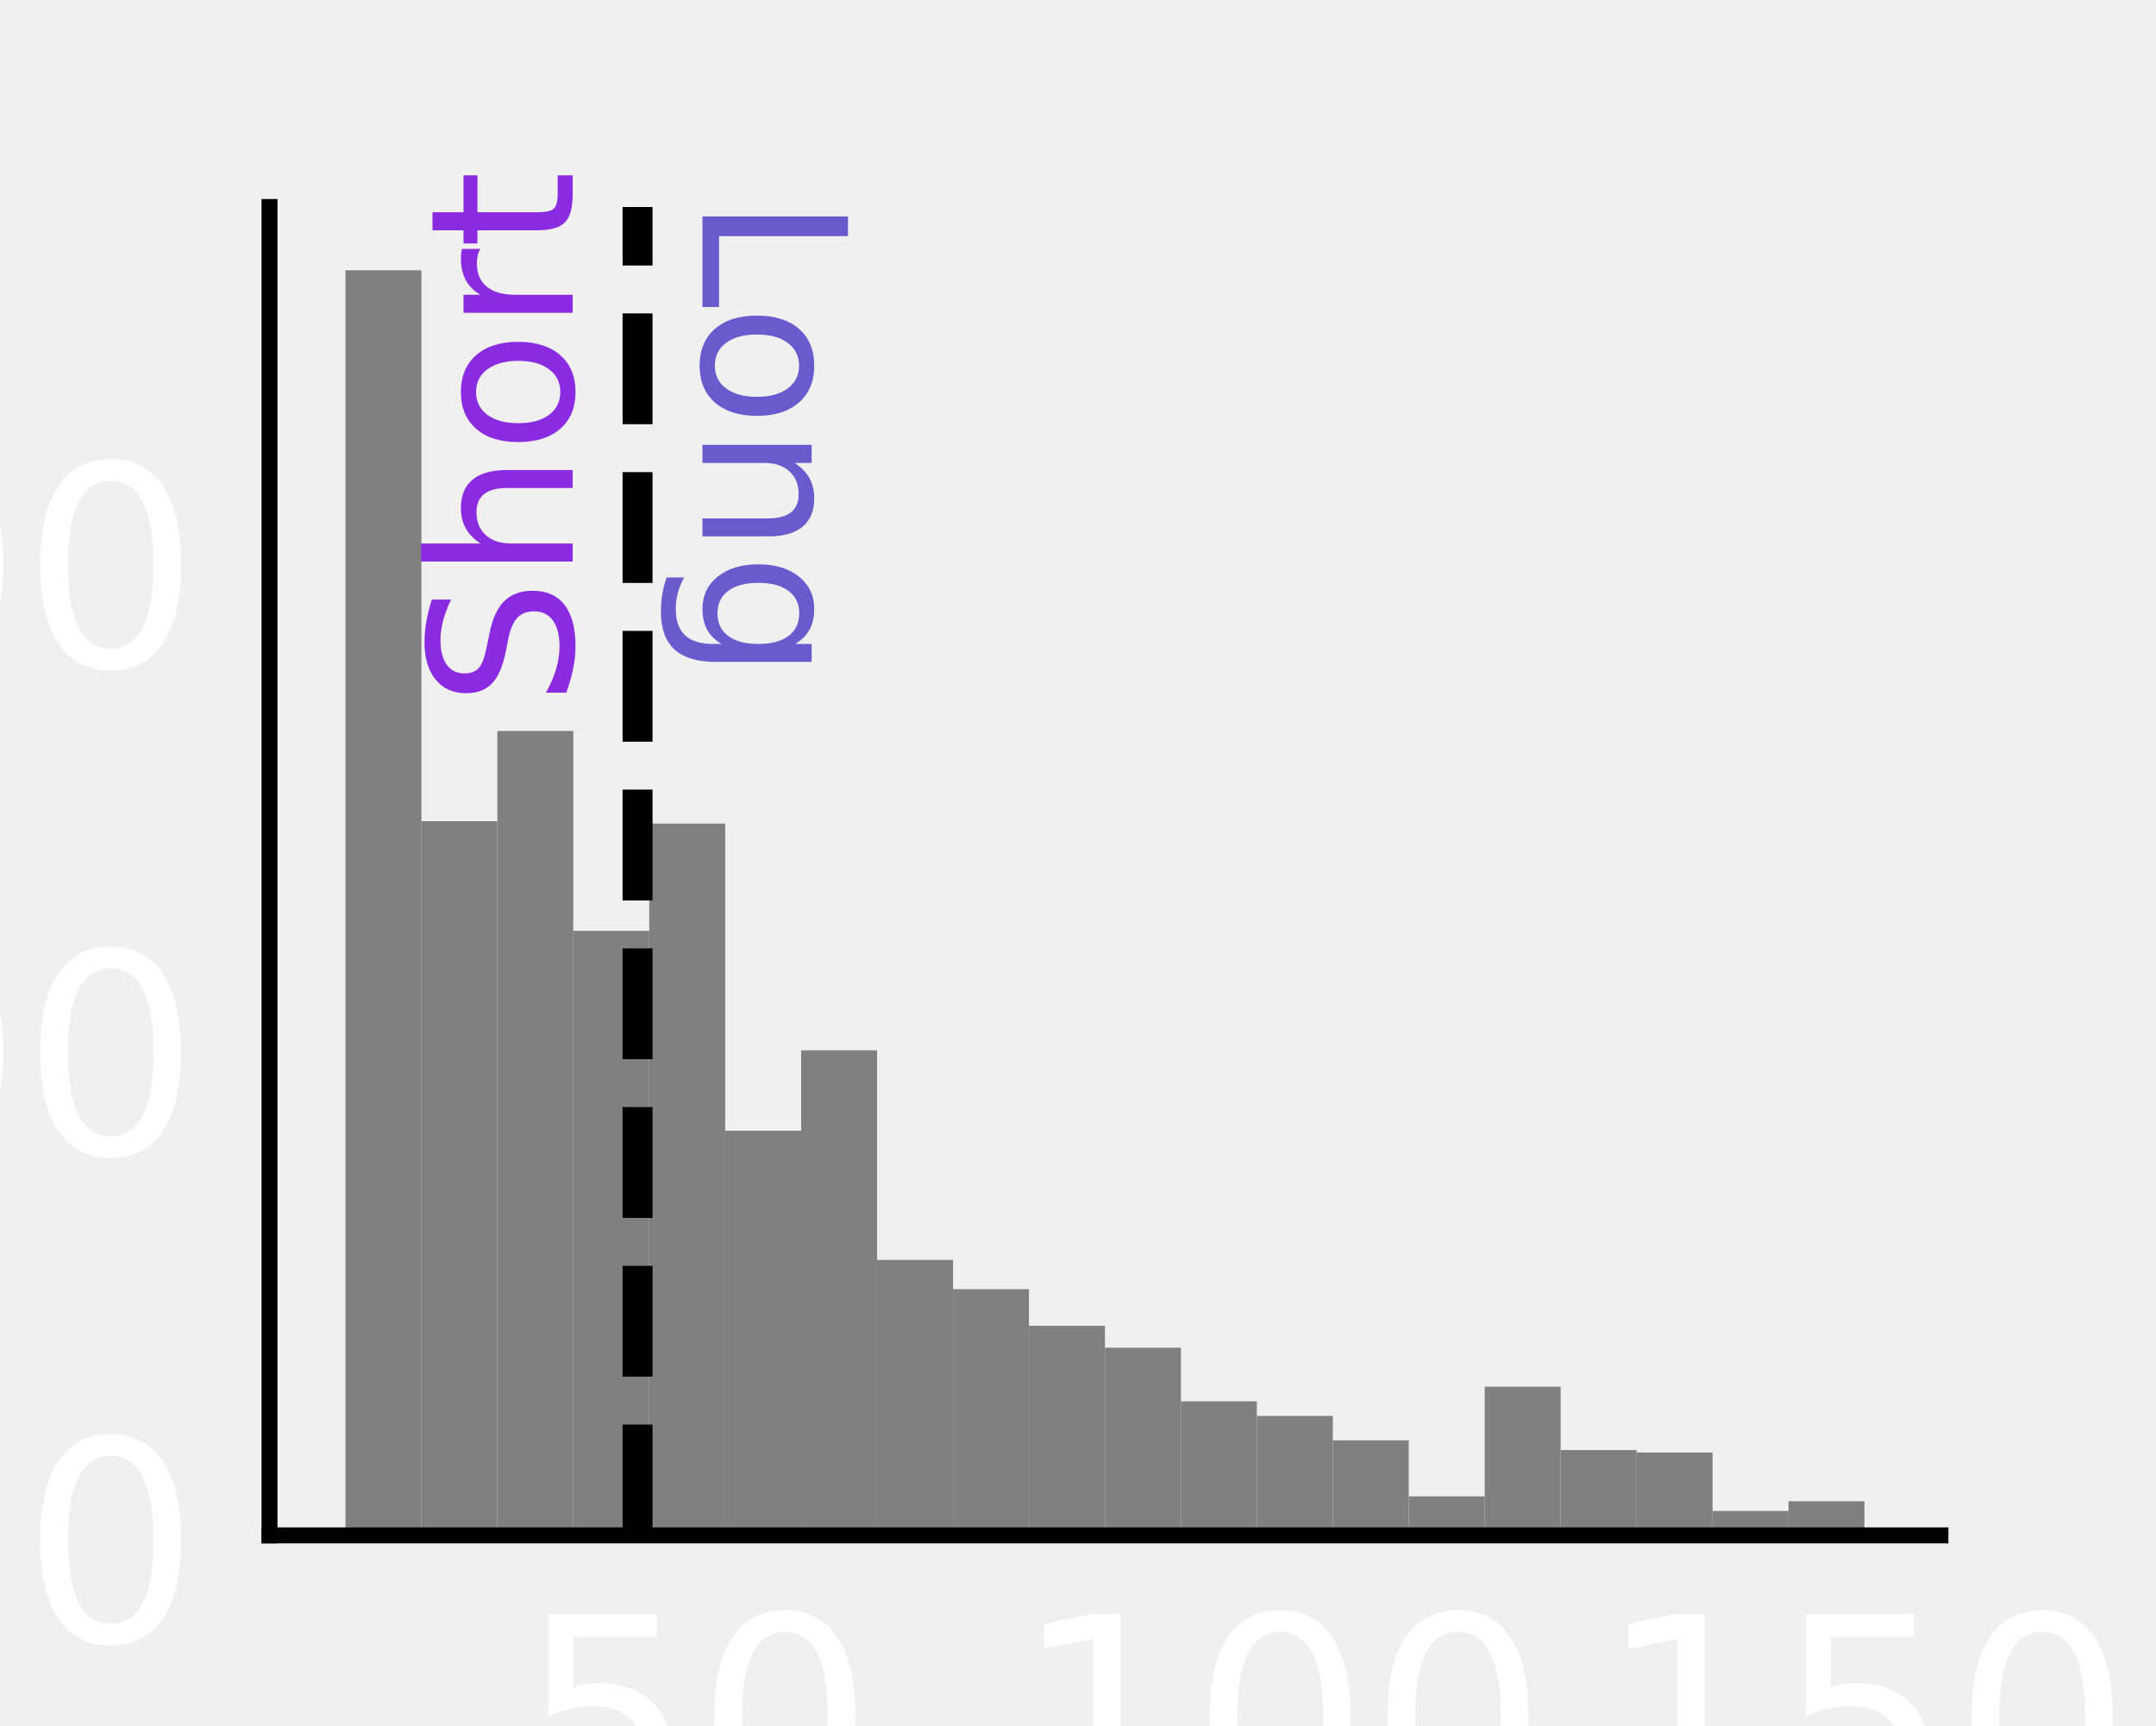
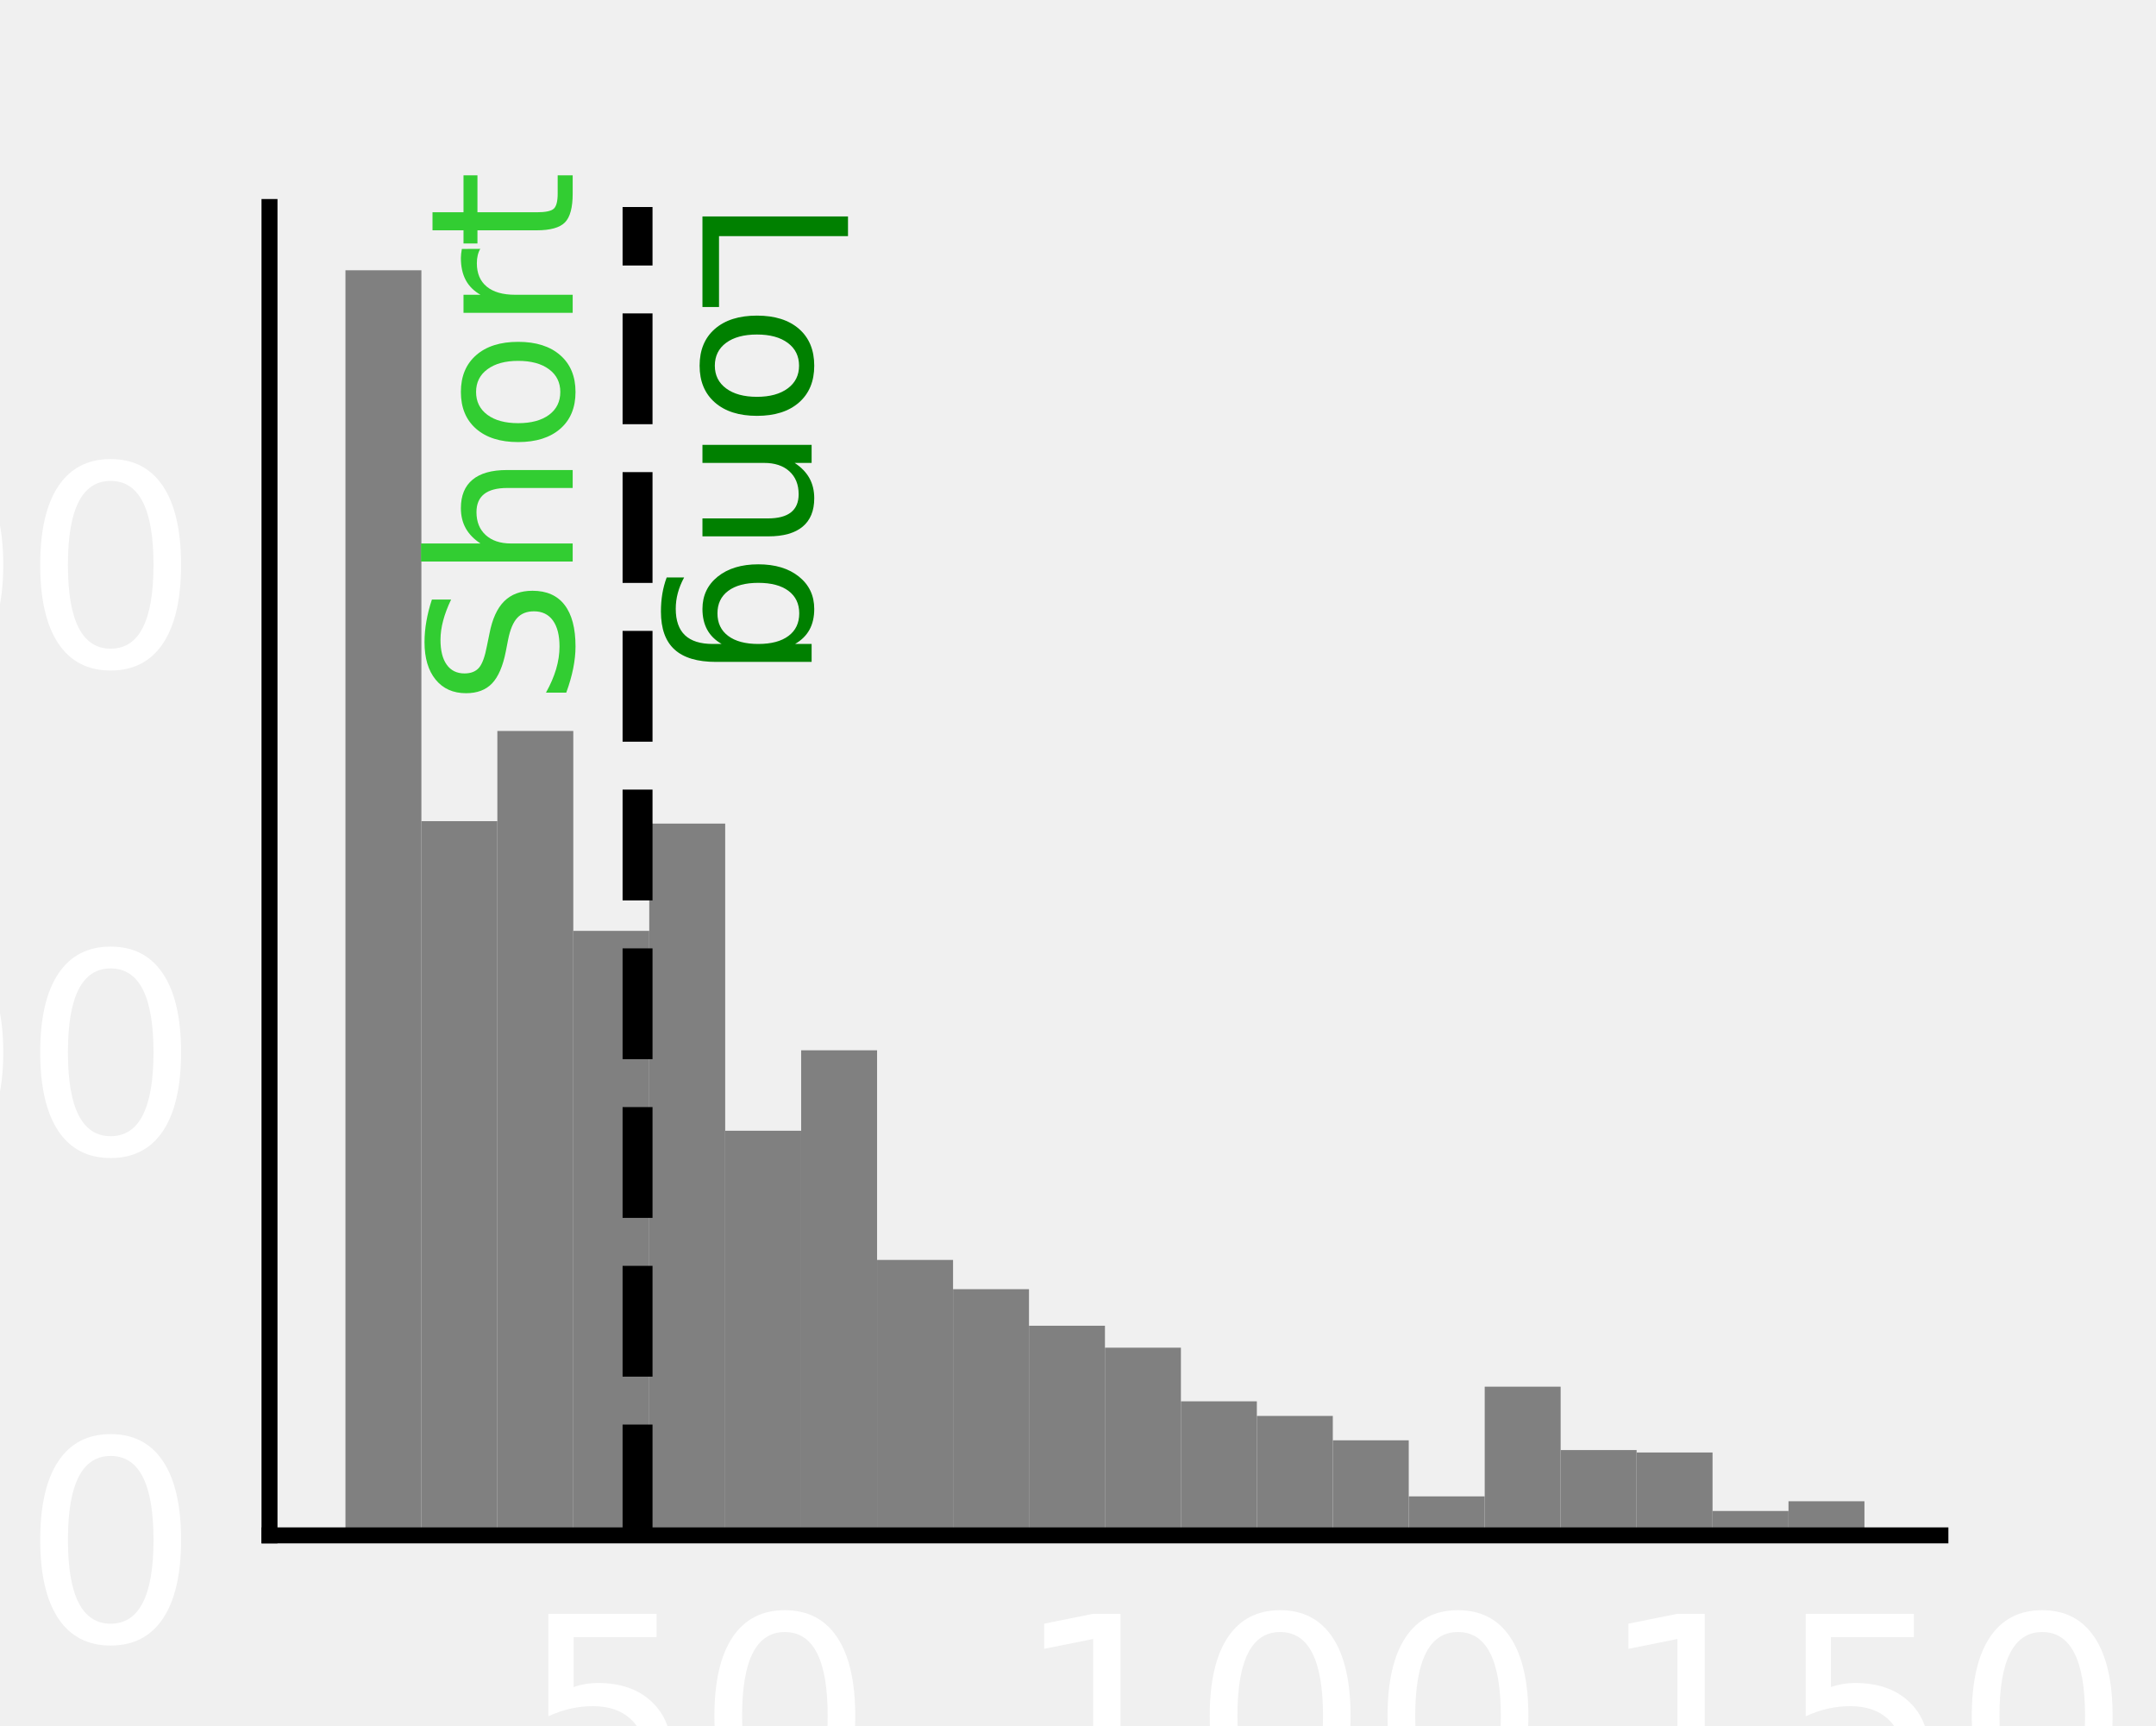
<svg xmlns="http://www.w3.org/2000/svg" xmlns:xlink="http://www.w3.org/1999/xlink" width="108pt" height="86.4pt" viewBox="0 0 108 86.4" version="1.1">
  <defs>
    <style type="text/css">*{stroke-linejoin: round; stroke-linecap: butt}</style>
  </defs>
  <g id="figure_1">
    <g id="patch_1">
      <path d="M 0 86.4  L 108 86.4  L 108 0  L 0 0  L 0 86.4  z " style="fill: none" />
    </g>
    <g id="axes_1">
      <g id="patch_2">
        <path d="M 13.5 76.896  L 97.2 76.896  L 97.2 10.368  L 13.5 10.368  L 13.5 76.896  z " style="fill: none" />
      </g>
      <g id="patch_3">
-         <path d="M 17.305 76.896  L 21.109 76.896  L 21.109 13.536  L 17.305 13.536  z " clip-path="url(#pa55553a900)" style="fill: #808080" />
+         <path d="M 17.305 76.896  L 21.109 76.896  L 21.109 13.536  L 17.305 13.536  z " clip-path="url(#p669f4b9035)" style="fill: #808080" />
      </g>
      <g id="patch_4">
-         <path d="M 21.109 76.896  L 24.914 76.896  L 24.914 41.126  L 21.109 41.126  z " clip-path="url(#pa55553a900)" style="fill: #808080" />
+         <path d="M 21.109 76.896  L 24.914 76.896  L 24.914 41.126  L 21.109 41.126  z " clip-path="url(#p669f4b9035)" style="fill: #808080" />
      </g>
      <g id="patch_5">
-         <path d="M 24.914 76.896  L 28.718 76.896  L 28.718 36.609  L 24.914 36.609  z " clip-path="url(#pa55553a900)" style="fill: #808080" />
+         <path d="M 24.914 76.896  L 28.718 76.896  L 28.718 36.609  L 24.914 36.609  z " clip-path="url(#p669f4b9035)" style="fill: #808080" />
      </g>
      <g id="patch_6">
-         <path d="M 28.718 76.896  L 32.523 76.896  L 32.523 46.62  L 28.718 46.62  z " clip-path="url(#pa55553a900)" style="fill: #808080" />
+         <path d="M 28.718 76.896  L 32.523 76.896  L 32.523 46.62  L 28.718 46.62  z " clip-path="url(#p669f4b9035)" style="fill: #808080" />
      </g>
      <g id="patch_7">
-         <path d="M 32.523 76.896  L 36.327 76.896  L 36.327 41.248  L 32.523 41.248  z " clip-path="url(#pa55553a900)" style="fill: #808080" />
+         <path d="M 32.523 76.896  L 36.327 76.896  L 36.327 41.248  L 32.523 41.248  z " clip-path="url(#p669f4b9035)" style="fill: #808080" />
      </g>
      <g id="patch_8">
-         <path d="M 36.327 76.896  L 40.132 76.896  L 40.132 56.631  L 36.327 56.631  z " clip-path="url(#pa55553a900)" style="fill: #808080" />
+         <path d="M 36.327 76.896  L 40.132 76.896  L 40.132 56.631  L 36.327 56.631  z " clip-path="url(#p669f4b9035)" style="fill: #808080" />
      </g>
      <g id="patch_9">
-         <path d="M 40.132 76.896  L 43.936 76.896  L 43.936 52.602  L 40.132 52.602  z " clip-path="url(#pa55553a900)" style="fill: #808080" />
+         <path d="M 40.132 76.896  L 43.936 76.896  L 43.936 52.602  L 40.132 52.602  z " clip-path="url(#p669f4b9035)" style="fill: #808080" />
      </g>
      <g id="patch_10">
-         <path d="M 43.936 76.896  L 47.741 76.896  L 47.741 63.101  L 43.936 63.101  z " clip-path="url(#pa55553a900)" style="fill: #808080" />
+         <path d="M 43.936 76.896  L 47.741 76.896  L 47.741 63.101  L 43.936 63.101  z " clip-path="url(#p669f4b9035)" style="fill: #808080" />
      </g>
      <g id="patch_11">
-         <path d="M 47.741 76.896  L 51.545 76.896  L 51.545 64.566  L 47.741 64.566  z " clip-path="url(#pa55553a900)" style="fill: #808080" />
+         <path d="M 47.741 76.896  L 51.545 76.896  L 51.545 64.566  L 47.741 64.566  z " clip-path="url(#p669f4b9035)" style="fill: #808080" />
      </g>
      <g id="patch_12">
-         <path d="M 51.545 76.896  L 55.35 76.896  L 55.35 66.397  L 51.545 66.397  z " clip-path="url(#pa55553a900)" style="fill: #808080" />
+         <path d="M 51.545 76.896  L 55.35 76.896  L 55.35 66.397  L 51.545 66.397  z " clip-path="url(#p669f4b9035)" style="fill: #808080" />
      </g>
      <g id="patch_13">
-         <path d="M 55.35 76.896  L 59.155 76.896  L 59.155 67.496  L 55.35 67.496  z " clip-path="url(#pa55553a900)" style="fill: #808080" />
+         <path d="M 55.35 76.896  L 59.155 76.896  L 59.155 67.496  L 55.35 67.496  z " clip-path="url(#p669f4b9035)" style="fill: #808080" />
      </g>
      <g id="patch_14">
-         <path d="M 59.155 76.896  L 62.959 76.896  L 62.959 70.182  L 59.155 70.182  z " clip-path="url(#pa55553a900)" style="fill: #808080" />
+         <path d="M 59.155 76.896  L 62.959 76.896  L 62.959 70.182  L 59.155 70.182  z " clip-path="url(#p669f4b9035)" style="fill: #808080" />
      </g>
      <g id="patch_15">
-         <path d="M 62.959 76.896  L 66.764 76.896  L 66.764 70.914  L 62.959 70.914  z " clip-path="url(#pa55553a900)" style="fill: #808080" />
+         <path d="M 62.959 76.896  L 66.764 76.896  L 66.764 70.914  L 62.959 70.914  z " clip-path="url(#p669f4b9035)" style="fill: #808080" />
      </g>
      <g id="patch_16">
-         <path d="M 66.764 76.896  L 70.568 76.896  L 70.568 72.135  L 66.764 72.135  z " clip-path="url(#pa55553a900)" style="fill: #808080" />
+         <path d="M 66.764 76.896  L 70.568 76.896  L 70.568 72.135  L 66.764 72.135  z " clip-path="url(#p669f4b9035)" style="fill: #808080" />
      </g>
      <g id="patch_17">
-         <path d="M 70.568 76.896  L 74.373 76.896  L 74.373 74.943  L 70.568 74.943  z " clip-path="url(#pa55553a900)" style="fill: #808080" />
+         <path d="M 70.568 76.896  L 74.373 76.896  L 74.373 74.943  L 70.568 74.943  z " clip-path="url(#p669f4b9035)" style="fill: #808080" />
      </g>
      <g id="patch_18">
-         <path d="M 74.373 76.896  L 78.177 76.896  L 78.177 69.449  L 74.373 69.449  z " clip-path="url(#pa55553a900)" style="fill: #808080" />
+         <path d="M 74.373 76.896  L 78.177 76.896  L 78.177 69.449  L 74.373 69.449  z " clip-path="url(#p669f4b9035)" style="fill: #808080" />
      </g>
      <g id="patch_19">
-         <path d="M 78.177 76.896  L 81.982 76.896  L 81.982 72.623  L 78.177 72.623  z " clip-path="url(#pa55553a900)" style="fill: #808080" />
+         <path d="M 78.177 76.896  L 81.982 76.896  L 81.982 72.623  L 78.177 72.623  z " clip-path="url(#p669f4b9035)" style="fill: #808080" />
      </g>
      <g id="patch_20">
-         <path d="M 81.982 76.896  L 85.786 76.896  L 85.786 72.745  L 81.982 72.745  z " clip-path="url(#pa55553a900)" style="fill: #808080" />
+         <path d="M 81.982 76.896  L 85.786 76.896  L 85.786 72.745  L 81.982 72.745  z " clip-path="url(#p669f4b9035)" style="fill: #808080" />
      </g>
      <g id="patch_21">
-         <path d="M 85.786 76.896  L 89.591 76.896  L 89.591 75.675  L 85.786 75.675  z " clip-path="url(#pa55553a900)" style="fill: #808080" />
+         <path d="M 85.786 76.896  L 89.591 76.896  L 89.591 75.675  L 85.786 75.675  z " clip-path="url(#p669f4b9035)" style="fill: #808080" />
      </g>
      <g id="patch_22">
-         <path d="M 89.591 76.896  L 93.395 76.896  L 93.395 75.187  L 89.591 75.187  z " clip-path="url(#pa55553a900)" style="fill: #808080" />
+         <path d="M 89.591 76.896  L 93.395 76.896  L 93.395 75.187  L 89.591 75.187  z " clip-path="url(#p669f4b9035)" style="fill: #808080" />
      </g>
      <g id="matplotlib.axis_1">
        <g id="xtick_1">
          <g id="line2d_1" />
          <g id="text_1">
            <g style="fill: #ffffff" transform="translate(25.95649 91.03381) scale(0.14 -0.14)">
              <defs>
                <path id="DejaVuSans-35" d="M 691 4666  L 3169 4666  L 3169 4134  L 1269 4134  L 1269 2991  Q 1406 3038 1543 3061  Q 1681 3084 1819 3084  Q 2600 3084 3056 2656  Q 3513 2228 3513 1497  Q 3513 744 3044 326  Q 2575 -91 1722 -91  Q 1428 -91 1123 -41  Q 819 9 494 109  L 494 744  Q 775 591 1075 516  Q 1375 441 1709 441  Q 2250 441 2565 725  Q 2881 1009 2881 1497  Q 2881 1984 2565 2268  Q 2250 2553 1709 2553  Q 1456 2553 1204 2497  Q 953 2441 691 2322  L 691 4666  z " transform="scale(0.015625)" />
                <path id="DejaVuSans-30" d="M 2034 4250  Q 1547 4250 1301 3770  Q 1056 3291 1056 2328  Q 1056 1369 1301 889  Q 1547 409 2034 409  Q 2525 409 2770 889  Q 3016 1369 3016 2328  Q 3016 3291 2770 3770  Q 2525 4250 2034 4250  z M 2034 4750  Q 2819 4750 3233 4129  Q 3647 3509 3647 2328  Q 3647 1150 3233 529  Q 2819 -91 2034 -91  Q 1250 -91 836 529  Q 422 1150 422 2328  Q 422 3509 836 4129  Q 1250 4750 2034 4750  z " transform="scale(0.015625)" />
              </defs>
              <use xlink:href="#DejaVuSans-35" />
              <use xlink:href="#DejaVuSans-30" x="63.623" />
            </g>
          </g>
        </g>
        <g id="xtick_2">
          <g id="line2d_2" />
          <g id="text_2">
            <g style="fill: #ffffff" transform="translate(50.76847 91.03381) scale(0.14 -0.14)">
              <defs>
                <path id="DejaVuSans-31" d="M 794 531  L 1825 531  L 1825 4091  L 703 3866  L 703 4441  L 1819 4666  L 2450 4666  L 2450 531  L 3481 531  L 3481 0  L 794 0  L 794 531  z " transform="scale(0.015625)" />
              </defs>
              <use xlink:href="#DejaVuSans-31" />
              <use xlink:href="#DejaVuSans-30" x="63.623" />
              <use xlink:href="#DejaVuSans-30" x="127.246" />
            </g>
          </g>
        </g>
        <g id="xtick_3">
          <g id="line2d_3" />
          <g id="text_3">
            <g style="fill: #ffffff" transform="translate(80.03421 91.03381) scale(0.14 -0.14)">
              <use xlink:href="#DejaVuSans-31" />
              <use xlink:href="#DejaVuSans-35" x="63.623" />
              <use xlink:href="#DejaVuSans-30" x="127.246" />
            </g>
          </g>
        </g>
        <g id="text_4">
          <g style="fill: #ffffff" transform="translate(10.04688 108.5832) scale(0.14 -0.14)">
            <defs>
              <path id="DejaVuSans-42" d="M 1259 2228  L 1259 519  L 2272 519  Q 2781 519 3026 730  Q 3272 941 3272 1375  Q 3272 1813 3026 2020  Q 2781 2228 2272 2228  L 1259 2228  z M 1259 4147  L 1259 2741  L 2194 2741  Q 2656 2741 2882 2914  Q 3109 3088 3109 3444  Q 3109 3797 2882 3972  Q 2656 4147 2194 4147  L 1259 4147  z M 628 4666  L 2241 4666  Q 2963 4666 3353 4366  Q 3744 4066 3744 3513  Q 3744 3084 3544 2831  Q 3344 2578 2956 2516  Q 3422 2416 3680 2098  Q 3938 1781 3938 1306  Q 3938 681 3513 340  Q 3088 0 2303 0  L 628 0  L 628 4666  z " transform="scale(0.015625)" />
              <path id="DejaVuSans-6c" d="M 603 4863  L 1178 4863  L 1178 0  L 603 0  L 603 4863  z " transform="scale(0.015625)" />
              <path id="DejaVuSans-6f" d="M 1959 3097  Q 1497 3097 1228 2736  Q 959 2375 959 1747  Q 959 1119 1226 758  Q 1494 397 1959 397  Q 2419 397 2687 759  Q 2956 1122 2956 1747  Q 2956 2369 2687 2733  Q 2419 3097 1959 3097  z M 1959 3584  Q 2709 3584 3137 3096  Q 3566 2609 3566 1747  Q 3566 888 3137 398  Q 2709 -91 1959 -91  Q 1206 -91 779 398  Q 353 888 353 1747  Q 353 2609 779 3096  Q 1206 3584 1959 3584  z " transform="scale(0.015625)" />
              <path id="DejaVuSans-63" d="M 3122 3366  L 3122 2828  Q 2878 2963 2633 3030  Q 2388 3097 2138 3097  Q 1578 3097 1268 2742  Q 959 2388 959 1747  Q 959 1106 1268 751  Q 1578 397 2138 397  Q 2388 397 2633 464  Q 2878 531 3122 666  L 3122 134  Q 2881 22 2623 -34  Q 2366 -91 2075 -91  Q 1284 -91 818 406  Q 353 903 353 1747  Q 353 2603 823 3093  Q 1294 3584 2113 3584  Q 2378 3584 2631 3529  Q 2884 3475 3122 3366  z " transform="scale(0.015625)" />
              <path id="DejaVuSans-6b" d="M 581 4863  L 1159 4863  L 1159 1991  L 2875 3500  L 3609 3500  L 1753 1863  L 3688 0  L 2938 0  L 1159 1709  L 1159 0  L 581 0  L 581 4863  z " transform="scale(0.015625)" />
              <path id="DejaVuSans-20" transform="scale(0.015625)" />
              <path id="DejaVuSans-4c" d="M 628 4666  L 1259 4666  L 1259 531  L 3531 531  L 3531 0  L 628 0  L 628 4666  z " transform="scale(0.015625)" />
              <path id="DejaVuSans-65" d="M 3597 1894  L 3597 1613  L 953 1613  Q 991 1019 1311 708  Q 1631 397 2203 397  Q 2534 397 2845 478  Q 3156 559 3463 722  L 3463 178  Q 3153 47 2828 -22  Q 2503 -91 2169 -91  Q 1331 -91 842 396  Q 353 884 353 1716  Q 353 2575 817 3079  Q 1281 3584 2069 3584  Q 2775 3584 3186 3129  Q 3597 2675 3597 1894  z M 3022 2063  Q 3016 2534 2758 2815  Q 2500 3097 2075 3097  Q 1594 3097 1305 2825  Q 1016 2553 972 2059  L 3022 2063  z " transform="scale(0.015625)" />
              <path id="DejaVuSans-6e" d="M 3513 2113  L 3513 0  L 2938 0  L 2938 2094  Q 2938 2591 2744 2837  Q 2550 3084 2163 3084  Q 1697 3084 1428 2787  Q 1159 2491 1159 1978  L 1159 0  L 581 0  L 581 3500  L 1159 3500  L 1159 2956  Q 1366 3272 1645 3428  Q 1925 3584 2291 3584  Q 2894 3584 3203 3211  Q 3513 2838 3513 2113  z " transform="scale(0.015625)" />
              <path id="DejaVuSans-67" d="M 2906 1791  Q 2906 2416 2648 2759  Q 2391 3103 1925 3103  Q 1463 3103 1205 2759  Q 947 2416 947 1791  Q 947 1169 1205 825  Q 1463 481 1925 481  Q 2391 481 2648 825  Q 2906 1169 2906 1791  z M 3481 434  Q 3481 -459 3084 -895  Q 2688 -1331 1869 -1331  Q 1566 -1331 1297 -1286  Q 1028 -1241 775 -1147  L 775 -588  Q 1028 -725 1275 -790  Q 1522 -856 1778 -856  Q 2344 -856 2625 -561  Q 2906 -266 2906 331  L 2906 616  Q 2728 306 2450 153  Q 2172 0 1784 0  Q 1141 0 747 490  Q 353 981 353 1791  Q 353 2603 747 3093  Q 1141 3584 1784 3584  Q 2172 3584 2450 3431  Q 2728 3278 2906 2969  L 2906 3500  L 3481 3500  L 3481 434  z " transform="scale(0.015625)" />
              <path id="DejaVuSans-74" d="M 1172 4494  L 1172 3500  L 2356 3500  L 2356 3053  L 1172 3053  L 1172 1153  Q 1172 725 1289 603  Q 1406 481 1766 481  L 2356 481  L 2356 0  L 1766 0  Q 1100 0 847 248  Q 594 497 594 1153  L 594 3053  L 172 3053  L 172 3500  L 594 3500  L 594 4494  L 1172 4494  z " transform="scale(0.015625)" />
              <path id="DejaVuSans-68" d="M 3513 2113  L 3513 0  L 2938 0  L 2938 2094  Q 2938 2591 2744 2837  Q 2550 3084 2163 3084  Q 1697 3084 1428 2787  Q 1159 2491 1159 1978  L 1159 0  L 581 0  L 581 4863  L 1159 4863  L 1159 2956  Q 1366 3272 1645 3428  Q 1925 3584 2291 3584  Q 2894 3584 3203 3211  Q 3513 2838 3513 2113  z " transform="scale(0.015625)" />
            </defs>
            <use xlink:href="#DejaVuSans-42" />
            <use xlink:href="#DejaVuSans-6c" x="68.604" />
            <use xlink:href="#DejaVuSans-6f" x="96.387" />
            <use xlink:href="#DejaVuSans-63" x="157.568" />
            <use xlink:href="#DejaVuSans-6b" x="212.549" />
            <use xlink:href="#DejaVuSans-20" x="270.459" />
            <use xlink:href="#DejaVuSans-4c" x="302.246" />
            <use xlink:href="#DejaVuSans-65" x="356.209" />
            <use xlink:href="#DejaVuSans-6e" x="417.732" />
            <use xlink:href="#DejaVuSans-67" x="481.111" />
            <use xlink:href="#DejaVuSans-74" x="544.588" />
            <use xlink:href="#DejaVuSans-68" x="583.797" />
          </g>
        </g>
      </g>
      <g id="matplotlib.axis_2">
        <g id="ytick_1">
          <g id="line2d_4" />
          <g id="text_5">
            <g style="fill: #ffffff" transform="translate(1.0925 82.21491) scale(0.14 -0.14)">
              <use xlink:href="#DejaVuSans-30" />
            </g>
          </g>
        </g>
        <g id="ytick_2">
          <g id="line2d_5" />
          <g id="text_6">
            <g style="fill: #ffffff" transform="translate(-16.7225 57.79872) scale(0.14 -0.14)">
              <defs>
                <path id="DejaVuSans-32" d="M 1228 531  L 3431 531  L 3431 0  L 469 0  L 469 531  Q 828 903 1448 1529  Q 2069 2156 2228 2338  Q 2531 2678 2651 2914  Q 2772 3150 2772 3378  Q 2772 3750 2511 3984  Q 2250 4219 1831 4219  Q 1534 4219 1204 4116  Q 875 4013 500 3803  L 500 4441  Q 881 4594 1212 4672  Q 1544 4750 1819 4750  Q 2544 4750 2975 4387  Q 3406 4025 3406 3419  Q 3406 3131 3298 2873  Q 3191 2616 2906 2266  Q 2828 2175 2409 1742  Q 1991 1309 1228 531  z " transform="scale(0.015625)" />
              </defs>
              <use xlink:href="#DejaVuSans-32" />
              <use xlink:href="#DejaVuSans-30" x="63.623" />
              <use xlink:href="#DejaVuSans-30" x="127.246" />
            </g>
          </g>
        </g>
        <g id="ytick_3">
          <g id="line2d_6" />
          <g id="text_7">
            <g style="fill: #ffffff" transform="translate(-16.7225 33.38254) scale(0.14 -0.14)">
              <defs>
                <path id="DejaVuSans-34" d="M 2419 4116  L 825 1625  L 2419 1625  L 2419 4116  z M 2253 4666  L 3047 4666  L 3047 1625  L 3713 1625  L 3713 1100  L 3047 1100  L 3047 0  L 2419 0  L 2419 1100  L 313 1100  L 313 1709  L 2253 4666  z " transform="scale(0.015625)" />
              </defs>
              <use xlink:href="#DejaVuSans-34" />
              <use xlink:href="#DejaVuSans-30" x="63.623" />
              <use xlink:href="#DejaVuSans-30" x="127.246" />
            </g>
          </g>
        </g>
        <g id="text_8">
          <g style="fill: #ffffff" transform="translate(-23.63406 74.30184) rotate(-90) scale(0.14 -0.14)">
            <defs>
              <path id="DejaVuSans-23" d="M 3272 2816  L 2363 2816  L 2100 1772  L 3016 1772  L 3272 2816  z M 2803 4594  L 2478 3297  L 3391 3297  L 3719 4594  L 4219 4594  L 3897 3297  L 4872 3297  L 4872 2816  L 3775 2816  L 3519 1772  L 4513 1772  L 4513 1294  L 3397 1294  L 3072 0  L 2572 0  L 2894 1294  L 1978 1294  L 1656 0  L 1153 0  L 1478 1294  L 494 1294  L 494 1772  L 1594 1772  L 1856 2816  L 850 2816  L 850 3297  L 1978 3297  L 2297 4594  L 2803 4594  z " transform="scale(0.015625)" />
              <path id="DejaVuSans-73" d="M 2834 3397  L 2834 2853  Q 2591 2978 2328 3040  Q 2066 3103 1784 3103  Q 1356 3103 1142 2972  Q 928 2841 928 2578  Q 928 2378 1081 2264  Q 1234 2150 1697 2047  L 1894 2003  Q 2506 1872 2764 1633  Q 3022 1394 3022 966  Q 3022 478 2636 193  Q 2250 -91 1575 -91  Q 1294 -91 989 -36  Q 684 19 347 128  L 347 722  Q 666 556 975 473  Q 1284 391 1588 391  Q 1994 391 2212 530  Q 2431 669 2431 922  Q 2431 1156 2273 1281  Q 2116 1406 1581 1522  L 1381 1569  Q 847 1681 609 1914  Q 372 2147 372 2553  Q 372 3047 722 3315  Q 1072 3584 1716 3584  Q 2034 3584 2315 3537  Q 2597 3491 2834 3397  z " transform="scale(0.015625)" />
            </defs>
            <use xlink:href="#DejaVuSans-23" />
            <use xlink:href="#DejaVuSans-20" x="83.789" />
            <use xlink:href="#DejaVuSans-42" x="115.576" />
            <use xlink:href="#DejaVuSans-6c" x="184.18" />
            <use xlink:href="#DejaVuSans-6f" x="211.963" />
            <use xlink:href="#DejaVuSans-63" x="273.145" />
            <use xlink:href="#DejaVuSans-6b" x="328.125" />
            <use xlink:href="#DejaVuSans-73" x="386.035" />
          </g>
        </g>
      </g>
      <g id="line2d_7">
-         <path d="M 31.937 76.896  L 31.937 10.368  " clip-path="url(#pa55553a900)" style="fill: none; stroke-dasharray: 5.55,2.4; stroke-dashoffset: 0; stroke: #000000; stroke-width: 1.5" />
+         <path d="M 31.937 76.896  L 31.937 10.368  " clip-path="url(#p669f4b9035)" style="fill: none; stroke-dasharray: 5.55,2.4; stroke-dashoffset: 0; stroke: #000000; stroke-width: 1.5" />
      </g>
      <g id="patch_23">
        <path d="M 13.5 76.896  L 13.5 10.368  " style="fill: none; stroke: #000000; stroke-width: 0.8; stroke-linejoin: miter; stroke-linecap: square" />
      </g>
      <g id="patch_24">
        <path d="M 13.5 76.896  L 97.2 76.896  " style="fill: none; stroke: #000000; stroke-width: 0.8; stroke-linejoin: miter; stroke-linecap: square" />
      </g>
      <g id="text_9">
-         <g style="fill: #8a2be2" transform="translate(28.6871 35.37755) rotate(-90) scale(0.1 -0.1)">
+         <g style="fill: #32cd32" transform="translate(28.6871 35.37755) rotate(-90) scale(0.1 -0.1)">
          <defs>
            <path id="DejaVuSans-53" d="M 3425 4513  L 3425 3897  Q 3066 4069 2747 4153  Q 2428 4238 2131 4238  Q 1616 4238 1336 4038  Q 1056 3838 1056 3469  Q 1056 3159 1242 3001  Q 1428 2844 1947 2747  L 2328 2669  Q 3034 2534 3370 2195  Q 3706 1856 3706 1288  Q 3706 609 3251 259  Q 2797 -91 1919 -91  Q 1588 -91 1214 -16  Q 841 59 441 206  L 441 856  Q 825 641 1194 531  Q 1563 422 1919 422  Q 2459 422 2753 634  Q 3047 847 3047 1241  Q 3047 1584 2836 1778  Q 2625 1972 2144 2069  L 1759 2144  Q 1053 2284 737 2584  Q 422 2884 422 3419  Q 422 4038 858 4394  Q 1294 4750 2059 4750  Q 2388 4750 2728 4690  Q 3069 4631 3425 4513  z " transform="scale(0.015625)" />
            <path id="DejaVuSans-72" d="M 2631 2963  Q 2534 3019 2420 3045  Q 2306 3072 2169 3072  Q 1681 3072 1420 2755  Q 1159 2438 1159 1844  L 1159 0  L 581 0  L 581 3500  L 1159 3500  L 1159 2956  Q 1341 3275 1631 3429  Q 1922 3584 2338 3584  Q 2397 3584 2469 3576  Q 2541 3569 2628 3553  L 2631 2963  z " transform="scale(0.015625)" />
          </defs>
          <use xlink:href="#DejaVuSans-53" />
          <use xlink:href="#DejaVuSans-68" x="63.477" />
          <use xlink:href="#DejaVuSans-6f" x="126.855" />
          <use xlink:href="#DejaVuSans-72" x="188.037" />
          <use xlink:href="#DejaVuSans-74" x="229.15" />
        </g>
      </g>
      <g id="text_10">
-         <g style="fill: #6a5acd" transform="translate(35.18773 9.858803) rotate(-270) scale(0.1 -0.1)">
+         <g style="fill: #008000" transform="translate(35.18773 9.858803) rotate(-270) scale(0.1 -0.1)">
          <use xlink:href="#DejaVuSans-4c" />
          <use xlink:href="#DejaVuSans-6f" x="53.963" />
          <use xlink:href="#DejaVuSans-6e" x="115.145" />
          <use xlink:href="#DejaVuSans-67" x="178.523" />
        </g>
      </g>
    </g>
  </g>
  <defs>
-     <clipPath id="pa55553a900">
+     <clipPath id="p669f4b9035">
      <rect x="13.5" y="10.368" width="83.7" height="66.528" />
    </clipPath>
  </defs>
</svg>
